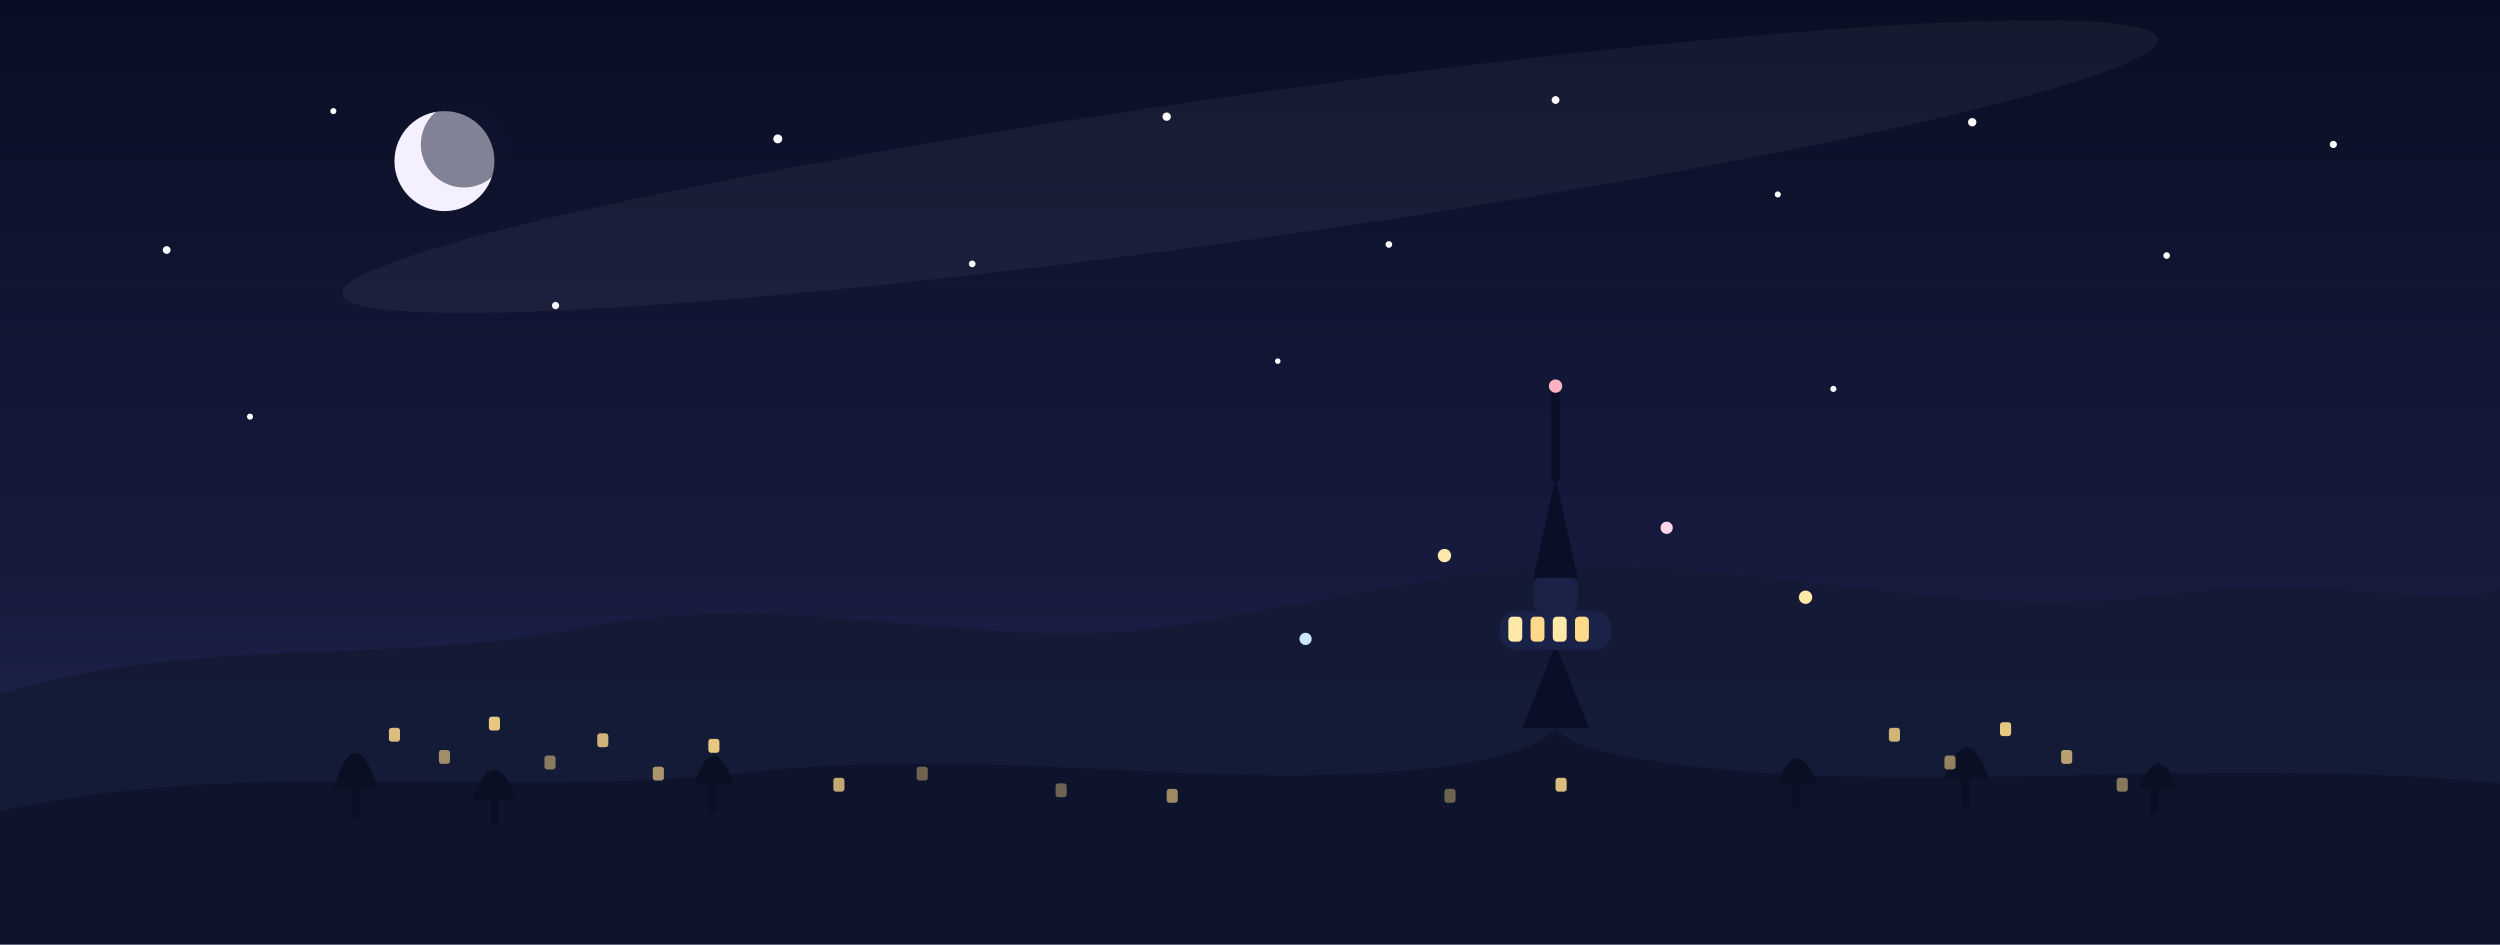
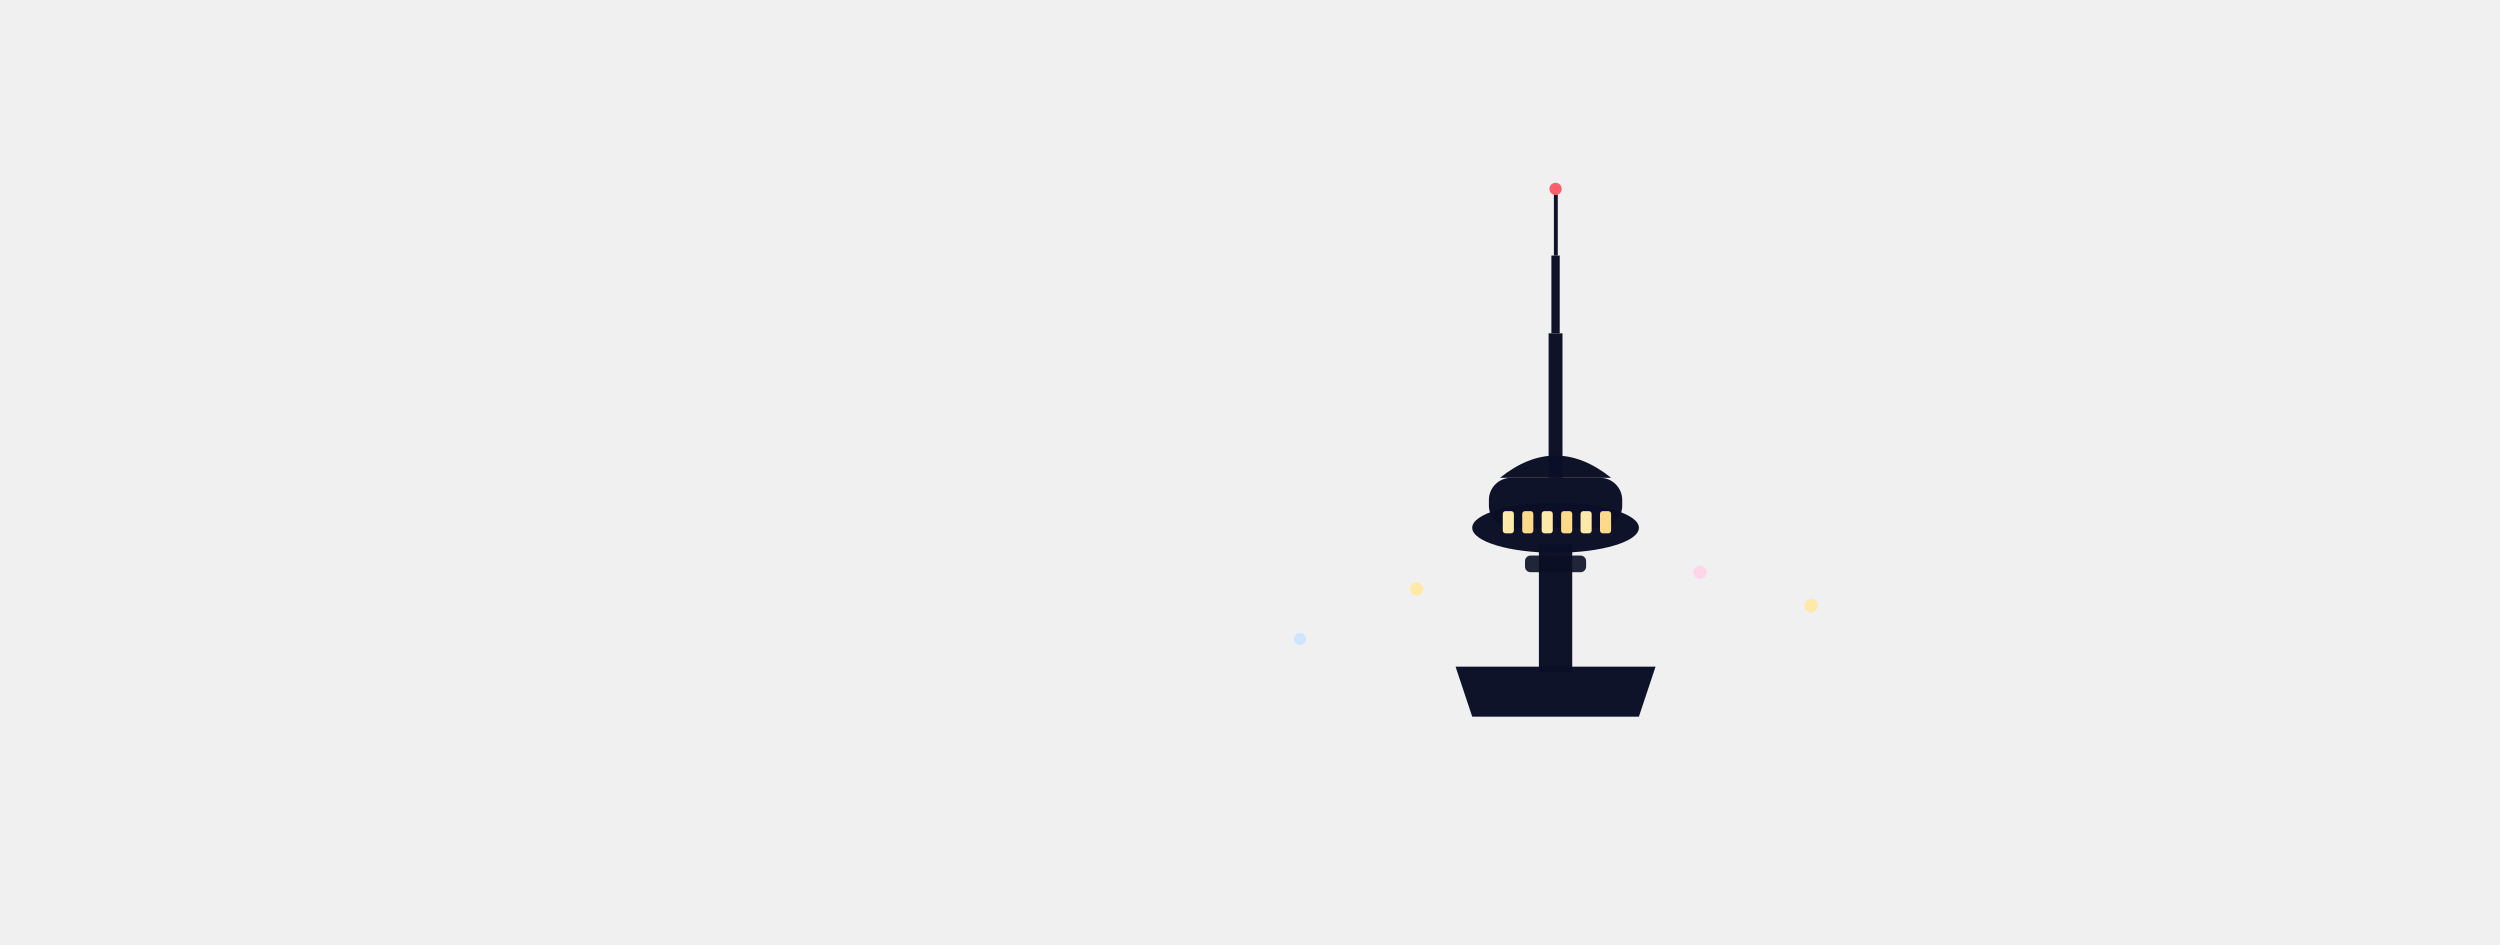
<svg xmlns="http://www.w3.org/2000/svg" viewBox="0 0 900 340" preserveAspectRatio="xMidYMid slice">
-   <defs>
-     <linearGradient id="sky" x1="0" y1="0" x2="0" y2="1">
-       <stop offset="0" stop-color="#0A0E24" />
-       <stop offset="0.6" stop-color="#161B3E" />
-       <stop offset="1" stop-color="#232A52" />
-     </linearGradient>
-   </defs>
-   <rect width="900" height="340" fill="url(#sky)" />
-   <circle cx="160" cy="58" r="18" fill="#F4F0FF" />
-   <circle cx="167" cy="52" r="15.5" fill="#10142E" opacity="0.5" />
-   <g fill="#FFFFFF">
-     <circle cx="60" cy="90" r="1.4">
-       <animate attributeName="opacity" values="0.2;1;0.2" dur="2.2s" repeatCount="indefinite" />
+   <g>
+     <path d="M530 258 L590 258 L596 240 L524 240 Z" fill="#0A0E26" opacity="0.98" />
+     <rect x="554" y="196" width="12" height="46" fill="#0A0E26" opacity="0.98" />
+     <rect x="549" y="200" width="22" height="6" rx="2" fill="#0A0E26" opacity="0.9" />
+     <ellipse cx="560" cy="190" rx="30" ry="9" fill="#0A0E26" opacity="0.98" />
+     <rect x="536" y="172" width="48" height="18" rx="8" fill="#0A0E26" opacity="0.98" />
+     <path d="M540 172 Q560 156 580 172 Z" fill="#0A0E26" opacity="0.98" />
+     <rect x="557.5" y="120" width="5" height="52" fill="#0A0E26" opacity="0.98" />
+     <rect x="558.5" y="92" width="3" height="28" fill="#0A0E26" opacity="0.98" />
+     <rect x="559.4" y="70" width="1.4" height="22" fill="#0A0E26" opacity="0.98" />
+     <rect x="541" y="184" width="4" height="8" rx="1" fill="#FFE9A8">
+       <animate attributeName="opacity" values="0;1" dur="0.5s" begin="1s" fill="freeze" />
+     </rect>
+     <rect x="548" y="184" width="4" height="8" rx="1" fill="#FFD98A">
+       <animate attributeName="opacity" values="0;1" dur="0.5s" begin="1.4s" fill="freeze" />
+     </rect>
+     <rect x="555" y="184" width="4" height="8" rx="1" fill="#FFE9A8">
+       <animate attributeName="opacity" values="0;1" dur="0.5s" begin="1.8s" fill="freeze" />
+     </rect>
+     <rect x="562" y="184" width="4" height="8" rx="1" fill="#FFD98A">
+       <animate attributeName="opacity" values="0;1" dur="0.5s" begin="2.2s" fill="freeze" />
+     </rect>
+     <rect x="569" y="184" width="4" height="8" rx="1" fill="#FFE9A8">
+       <animate attributeName="opacity" values="0;1" dur="0.5s" begin="2.6s" fill="freeze" />
+     </rect>
+     <rect x="576" y="184" width="4" height="8" rx="1" fill="#FFD98A">
+       <animate attributeName="opacity" values="0;1" dur="0.5s" begin="3s" fill="freeze" />
+     </rect>
+     <circle cx="560" cy="68" r="2.2" fill="#FF5D6C">
+       <animate attributeName="opacity" values="0.2;1;0.2" dur="1.1s" repeatCount="indefinite" />
    </circle>
-     <circle cx="120" cy="40" r="1.1">
-       <animate attributeName="opacity" values="0.2;1;0.2" dur="2.8s" begin="0.3s" repeatCount="indefinite" />
+     <circle cx="510" cy="212" r="2.4" fill="#FFE9A8">
+       <animate attributeName="opacity" values="0.2;1;0.2" dur="1.7s" repeatCount="indefinite" />
    </circle>
-     <circle cx="200" cy="110" r="1.3">
-       <animate attributeName="opacity" values="0.2;1;0.2" dur="3.2s" begin="1.1s" repeatCount="indefinite" />
+     <circle cx="612" cy="206" r="2.4" fill="#FFD6E8">
+       <animate attributeName="opacity" values="0.2;1;0.2" dur="2.1s" begin="0.7s" repeatCount="indefinite" />
    </circle>
-     <circle cx="280" cy="50" r="1.6">
-       <animate attributeName="opacity" values="0.2;1;0.2" dur="2.4s" begin="0.7s" repeatCount="indefinite" />
+     <circle cx="468" cy="230" r="2.2" fill="#CDE6FF">
+       <animate attributeName="opacity" values="0.2;1;0.2" dur="1.9s" begin="1.2s" repeatCount="indefinite" />
    </circle>
-     <circle cx="350" cy="95" r="1.2">
-       <animate attributeName="opacity" values="0.2;1;0.2" dur="3.6s" begin="1.9s" repeatCount="indefinite" />
-     </circle>
-     <circle cx="420" cy="42" r="1.5">
-       <animate attributeName="opacity" values="0.2;1;0.2" dur="2.1s" begin="0.5s" repeatCount="indefinite" />
-     </circle>
-     <circle cx="500" cy="88" r="1.2">
-       <animate attributeName="opacity" values="0.2;1;0.2" dur="3s" begin="1.4s" repeatCount="indefinite" />
-     </circle>
-     <circle cx="560" cy="36" r="1.4">
-       <animate attributeName="opacity" values="0.2;1;0.2" dur="2.6s" begin="0.9s" repeatCount="indefinite" />
-     </circle>
-     <circle cx="640" cy="70" r="1.1">
-       <animate attributeName="opacity" values="0.2;1;0.2" dur="3.4s" begin="2.2s" repeatCount="indefinite" />
-     </circle>
-     <circle cx="710" cy="44" r="1.5">
-       <animate attributeName="opacity" values="0.2;1;0.2" dur="2.3s" begin="1.6s" repeatCount="indefinite" />
-     </circle>
-     <circle cx="780" cy="92" r="1.2">
-       <animate attributeName="opacity" values="0.2;1;0.2" dur="2.9s" begin="0.4s" repeatCount="indefinite" />
-     </circle>
-     <circle cx="840" cy="52" r="1.3">
-       <animate attributeName="opacity" values="0.2;1;0.2" dur="2.7s" begin="1.2s" repeatCount="indefinite" />
-     </circle>
-     <circle cx="90" cy="150" r="1.1">
-       <animate attributeName="opacity" values="0.2;1;0.2" dur="3.8s" begin="2.6s" repeatCount="indefinite" />
-     </circle>
-     <circle cx="660" cy="140" r="1.1">
-       <animate attributeName="opacity" values="0.2;1;0.2" dur="3.1s" begin="0.8s" repeatCount="indefinite" />
-     </circle>
-     <circle cx="460" cy="130" r="1">
-       <animate attributeName="opacity" values="0.2;1;0.2" dur="3.5s" begin="2s" repeatCount="indefinite" />
-     </circle>
-     <g stroke="#FFFFFF" stroke-width="1.2" stroke-linecap="round" opacity="0">
-       <animate attributeName="opacity" values="0;1;0" dur="3s" begin="1.5s" repeatCount="indefinite" />
-       <path d="M240 38 l8 0 M244 34 l0 8" />
-     </g>
-     <g stroke="#FFFFFF" stroke-width="1.2" stroke-linecap="round" opacity="0">
-       <animate attributeName="opacity" values="0;1;0" dur="2.6s" begin="2.6s" repeatCount="indefinite" />
-       <path d="M730 32 l8 0 M734 28 l0 8" />
-     </g>
-   </g>
-   <ellipse cx="450" cy="60" rx="330" ry="26" fill="#FFFFFF" opacity="0.05" transform="rotate(-8 450 60)" />
-   <path d="M0 340V250C70 228 140 240 210 226C290 210 360 238 430 224L520 208C610 192 690 226 780 214C840 206 875 220 900 212V340Z" fill="#141A36" opacity="0.95" />
-   <path d="M0 340V292C90 272 180 288 270 278C360 268 440 286 520 276C545 272 556 268 560 262C564 268 578 272 610 276C700 286 800 272 900 282V340Z" fill="#0E132C" opacity="0.98" />
-   <g fill="#0A0F24">
-     <path d="M120 284 Q128 258 136 284Z" />
-     <rect x="126.5" y="283" width="3" height="12" rx="1" />
-     <path d="M170 288 Q178 266 186 288Z" />
-     <rect x="176.5" y="287" width="3" height="10" rx="1" />
-     <path d="M250 282 Q257 262 264 282Z" />
-     <rect x="255" y="281" width="3" height="11" rx="1" />
-     <path d="M700 280 Q708 258 716 280Z" />
-     <rect x="706" y="279" width="3" height="12" rx="1" />
-     <path d="M770 284 Q777 266 784 284Z" />
-     <rect x="774" y="283" width="3" height="10" rx="1" />
-     <path d="M640 282 Q647 264 654 282Z" />
-     <rect x="645" y="281" width="3" height="10" rx="1" />
-   </g>
-   <g fill="#FFD98A">
-     <rect x="140" y="262" width="4" height="5" rx="1" opacity="0.85" />
-     <rect x="158" y="270" width="4" height="5" rx="1" opacity="0.6" />
-     <rect x="176" y="258" width="4" height="5" rx="1" opacity="0.9" />
-     <rect x="196" y="272" width="4" height="5" rx="1" opacity="0.5" />
-     <rect x="215" y="264" width="4" height="5" rx="1" opacity="0.8" />
-     <rect x="235" y="276" width="4" height="5" rx="1" opacity="0.65" />
-     <rect x="255" y="266" width="4" height="5" rx="1" opacity="0.9" />
-     <rect x="680" y="262" width="4" height="5" rx="1" opacity="0.8" />
-     <rect x="700" y="272" width="4" height="5" rx="1" opacity="0.55" />
-     <rect x="720" y="260" width="4" height="5" rx="1" opacity="0.9" />
-     <rect x="742" y="270" width="4" height="5" rx="1" opacity="0.7" />
-     <rect x="762" y="280" width="4" height="5" rx="1" opacity="0.5" />
-     <rect x="300" y="280" width="4" height="5" rx="1" opacity="0.75" />
-     <rect x="420" y="284" width="4" height="5" rx="1" opacity="0.6" />
-     <rect x="560" y="280" width="4" height="5" rx="1" opacity="0.85" />
-     <rect x="330" y="276" width="4" height="5" rx="1" opacity="0.4">
-       <animate attributeName="opacity" values="0.3;1;0.3" dur="4.2s" repeatCount="indefinite" />
-     </rect>
-     <rect x="520" y="284" width="4" height="5" rx="1" opacity="0.4">
-       <animate attributeName="opacity" values="0.3;1;0.3" dur="3.4s" begin="1.2s" repeatCount="indefinite" />
-     </rect>
-     <rect x="380" y="282" width="4" height="5" rx="1" opacity="0.4">
-       <animate attributeName="opacity" values="0.3;1;0.3" dur="5s" begin="2.4s" repeatCount="indefinite" />
-     </rect>
-   </g>
-   <g>
-     <path d="M548 262 L560 232 L572 262Z" fill="#0A0E26" />
-     <rect x="540" y="220" width="40" height="14" rx="6" fill="#1A2248" />
-     <rect x="552" y="208" width="16" height="12" rx="3" fill="#1A2248" />
-     <path d="M552 208 L560 172 L568 208Z" fill="#0A0E26" />
-     <line x1="560" y1="172" x2="560" y2="140" stroke="#0A0E26" stroke-width="3" stroke-linecap="round" />
-     <rect x="543" y="222" width="5" height="9" rx="1.5" fill="#FFE9A8">
-       <animate attributeName="opacity" values="0.6;1;0.6" dur="2s" repeatCount="indefinite" />
-     </rect>
-     <rect x="551" y="222" width="5" height="9" rx="1.5" fill="#FFD98A">
-       <animate attributeName="opacity" values="0.6;1;0.6" dur="1.7s" begin="0.5s" repeatCount="indefinite" />
-     </rect>
-     <rect x="559" y="222" width="5" height="9" rx="1.5" fill="#FFE9A8">
-       <animate attributeName="opacity" values="0.6;1;0.6" dur="2.3s" begin="1.1s" repeatCount="indefinite" />
-     </rect>
-     <rect x="567" y="222" width="5" height="9" rx="1.5" fill="#FFD98A">
-       <animate attributeName="opacity" values="0.6;1;0.6" dur="1.9s" begin="1.7s" repeatCount="indefinite" />
-     </rect>
-     <circle cx="560" cy="139" r="2.4" fill="#FFB3C1">
-       <animate attributeName="opacity" values="0.35;1;0.35" dur="1.4s" repeatCount="indefinite" />
-     </circle>
-     <circle cx="520" cy="200" r="2.4" fill="#FFE9A8">
-       <animate attributeName="opacity" values="0.3;1;0.3" dur="1.8s" repeatCount="indefinite" />
-     </circle>
-     <circle cx="600" cy="190" r="2.2" fill="#FFD6E8">
-       <animate attributeName="opacity" values="0.3;1;0.3" dur="2.2s" begin="0.8s" repeatCount="indefinite" />
-     </circle>
-     <circle cx="470" cy="230" r="2.2" fill="#CDE6FF">
-       <animate attributeName="opacity" values="0.3;1;0.3" dur="2s" begin="1.3s" repeatCount="indefinite" />
-     </circle>
-     <circle cx="650" cy="215" r="2.4" fill="#FFE9A8">
-       <animate attributeName="opacity" values="0.3;1;0.3" dur="2.5s" begin="0.4s" repeatCount="indefinite" />
+     <circle cx="652" cy="218" r="2.4" fill="#FFE9A8">
+       <animate attributeName="opacity" values="0.2;1;0.2" dur="2.4s" begin="0.4s" repeatCount="indefinite" />
    </circle>
  </g>
-   <g stroke="#FFFFFF" stroke-width="1.6" stroke-linecap="round" opacity="0">
-     <animate attributeName="opacity" values="0;0;1;0" dur="9s" begin="2s" repeatCount="indefinite" />
-     <path d="M620 50 l-30 30" />
-   </g>
-   <g stroke="#FFFFFF" stroke-width="1.4" stroke-linecap="round" opacity="0">
-     <animate attributeName="opacity" values="0;0;1;0" dur="11s" begin="7s" repeatCount="indefinite" />
-     <path d="M420 90 l-24 24" />
-   </g>
</svg>
